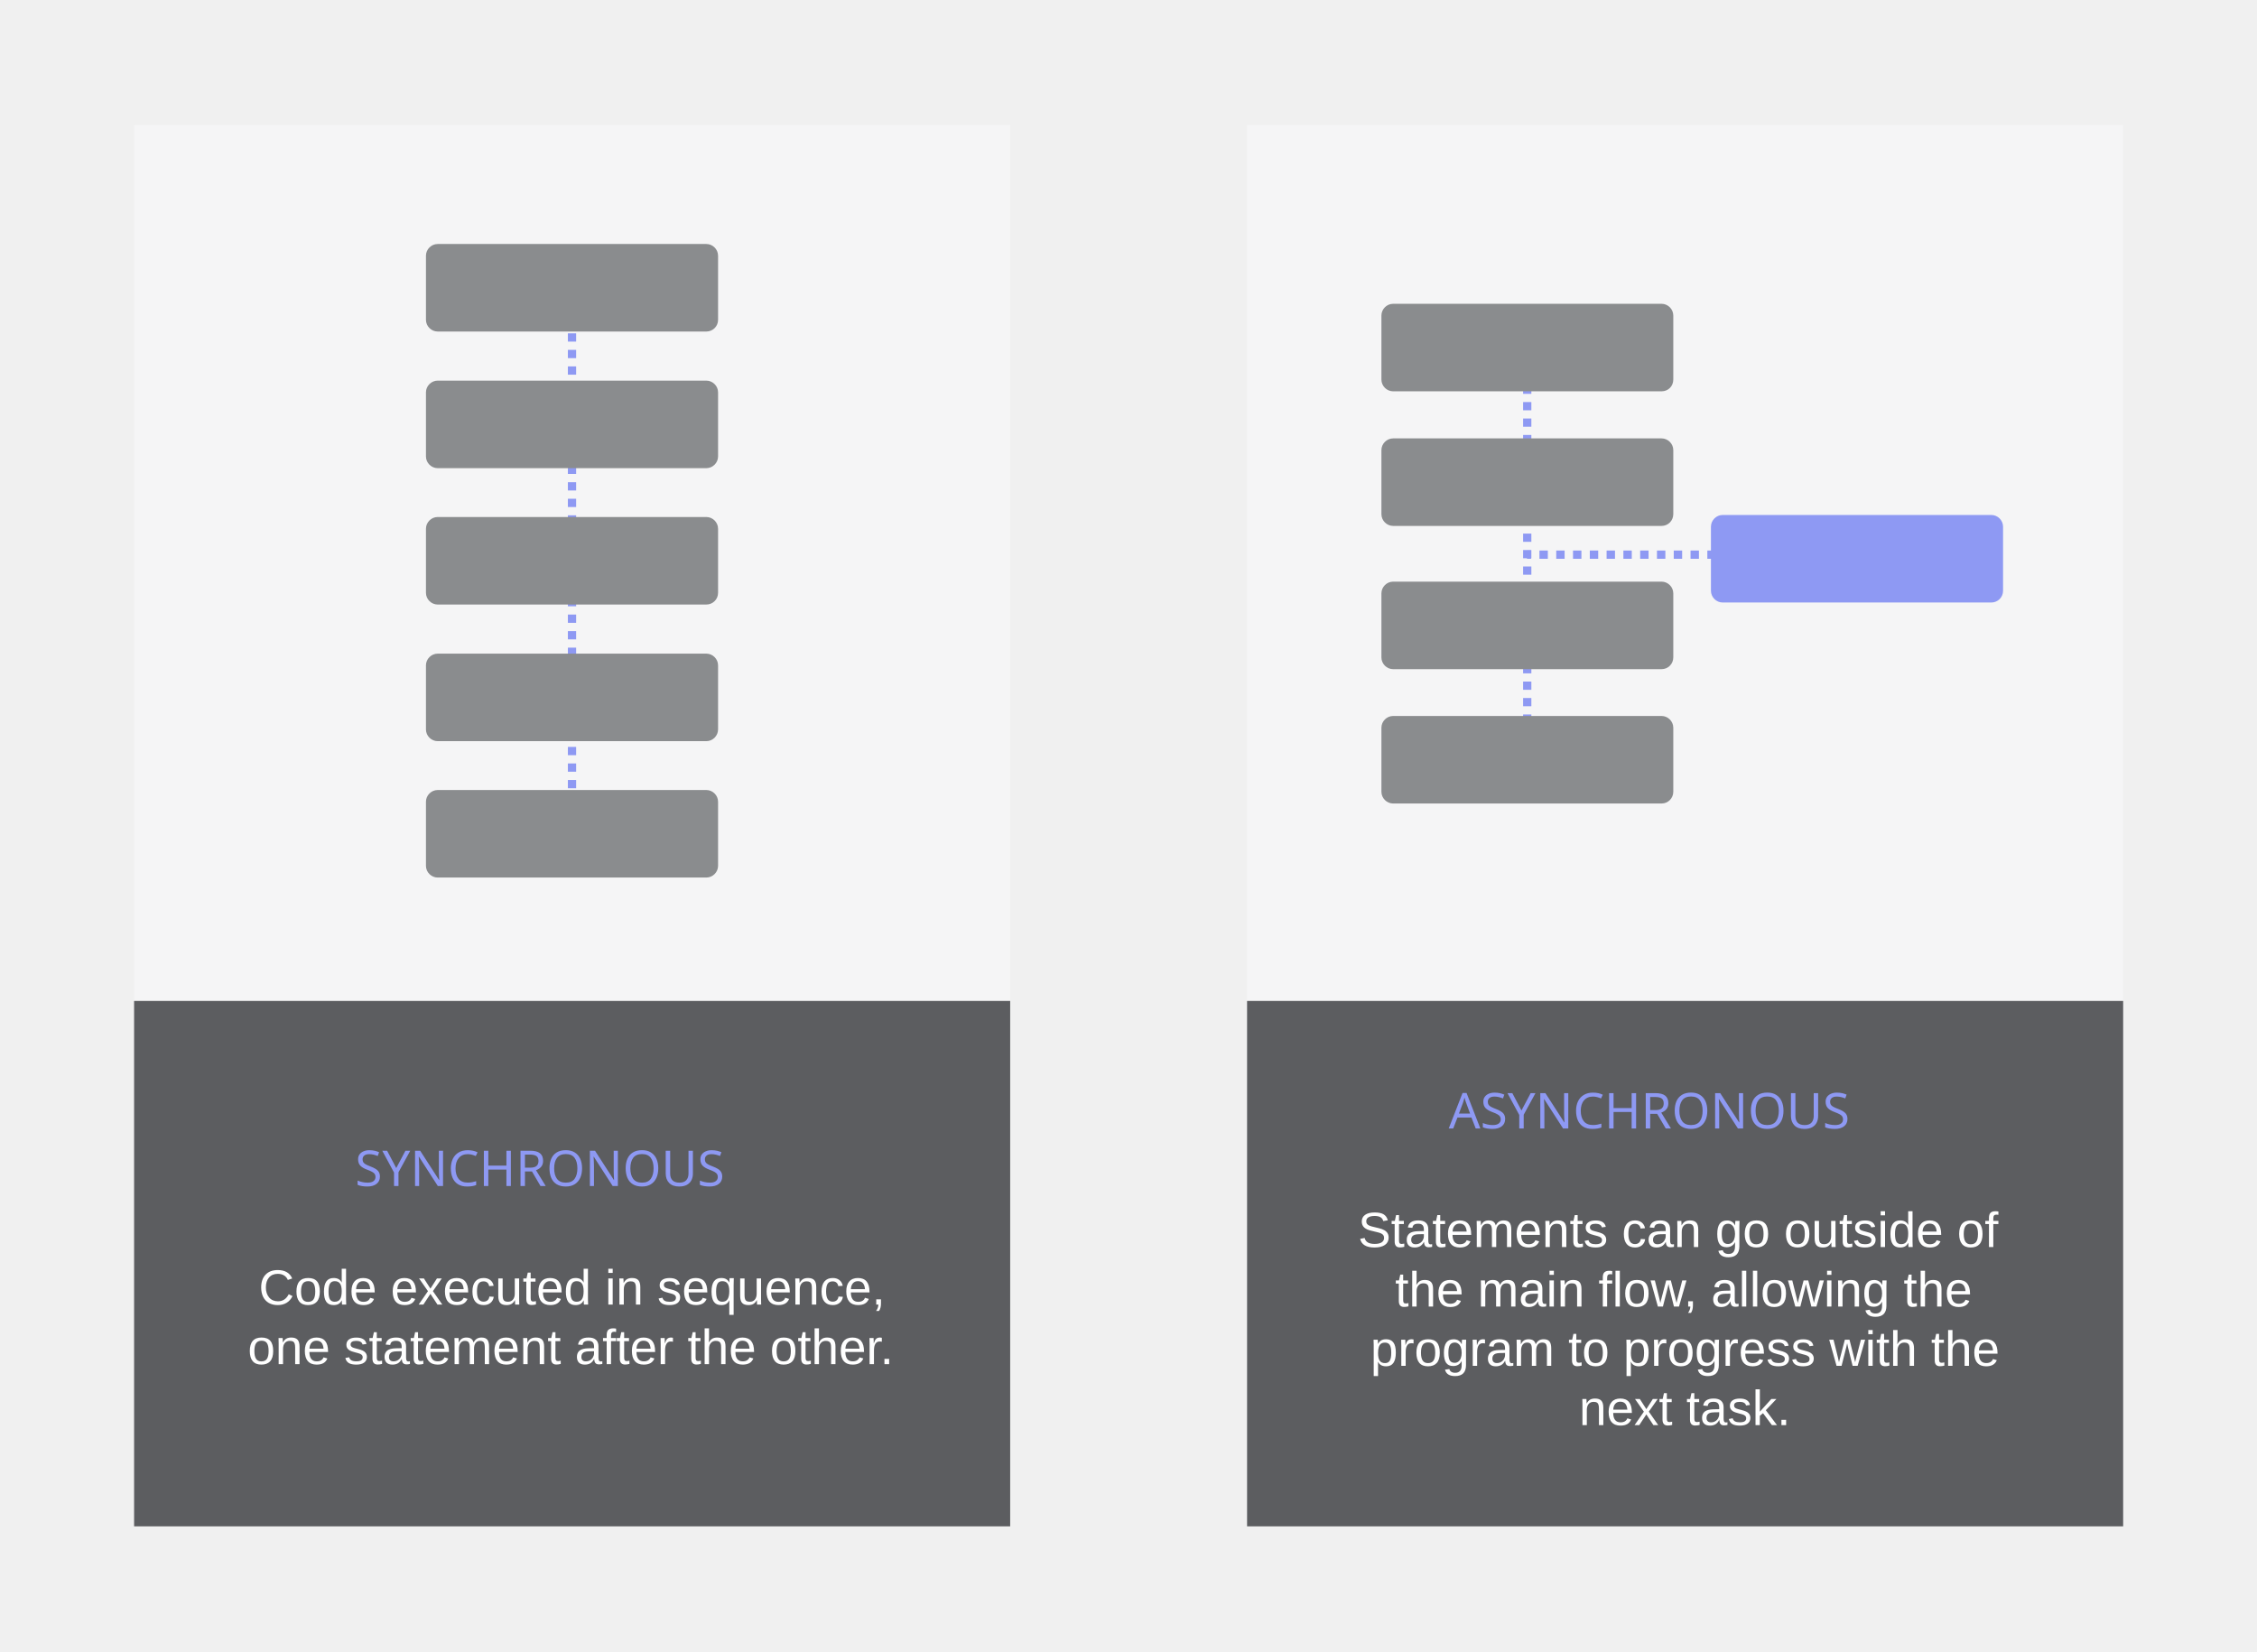
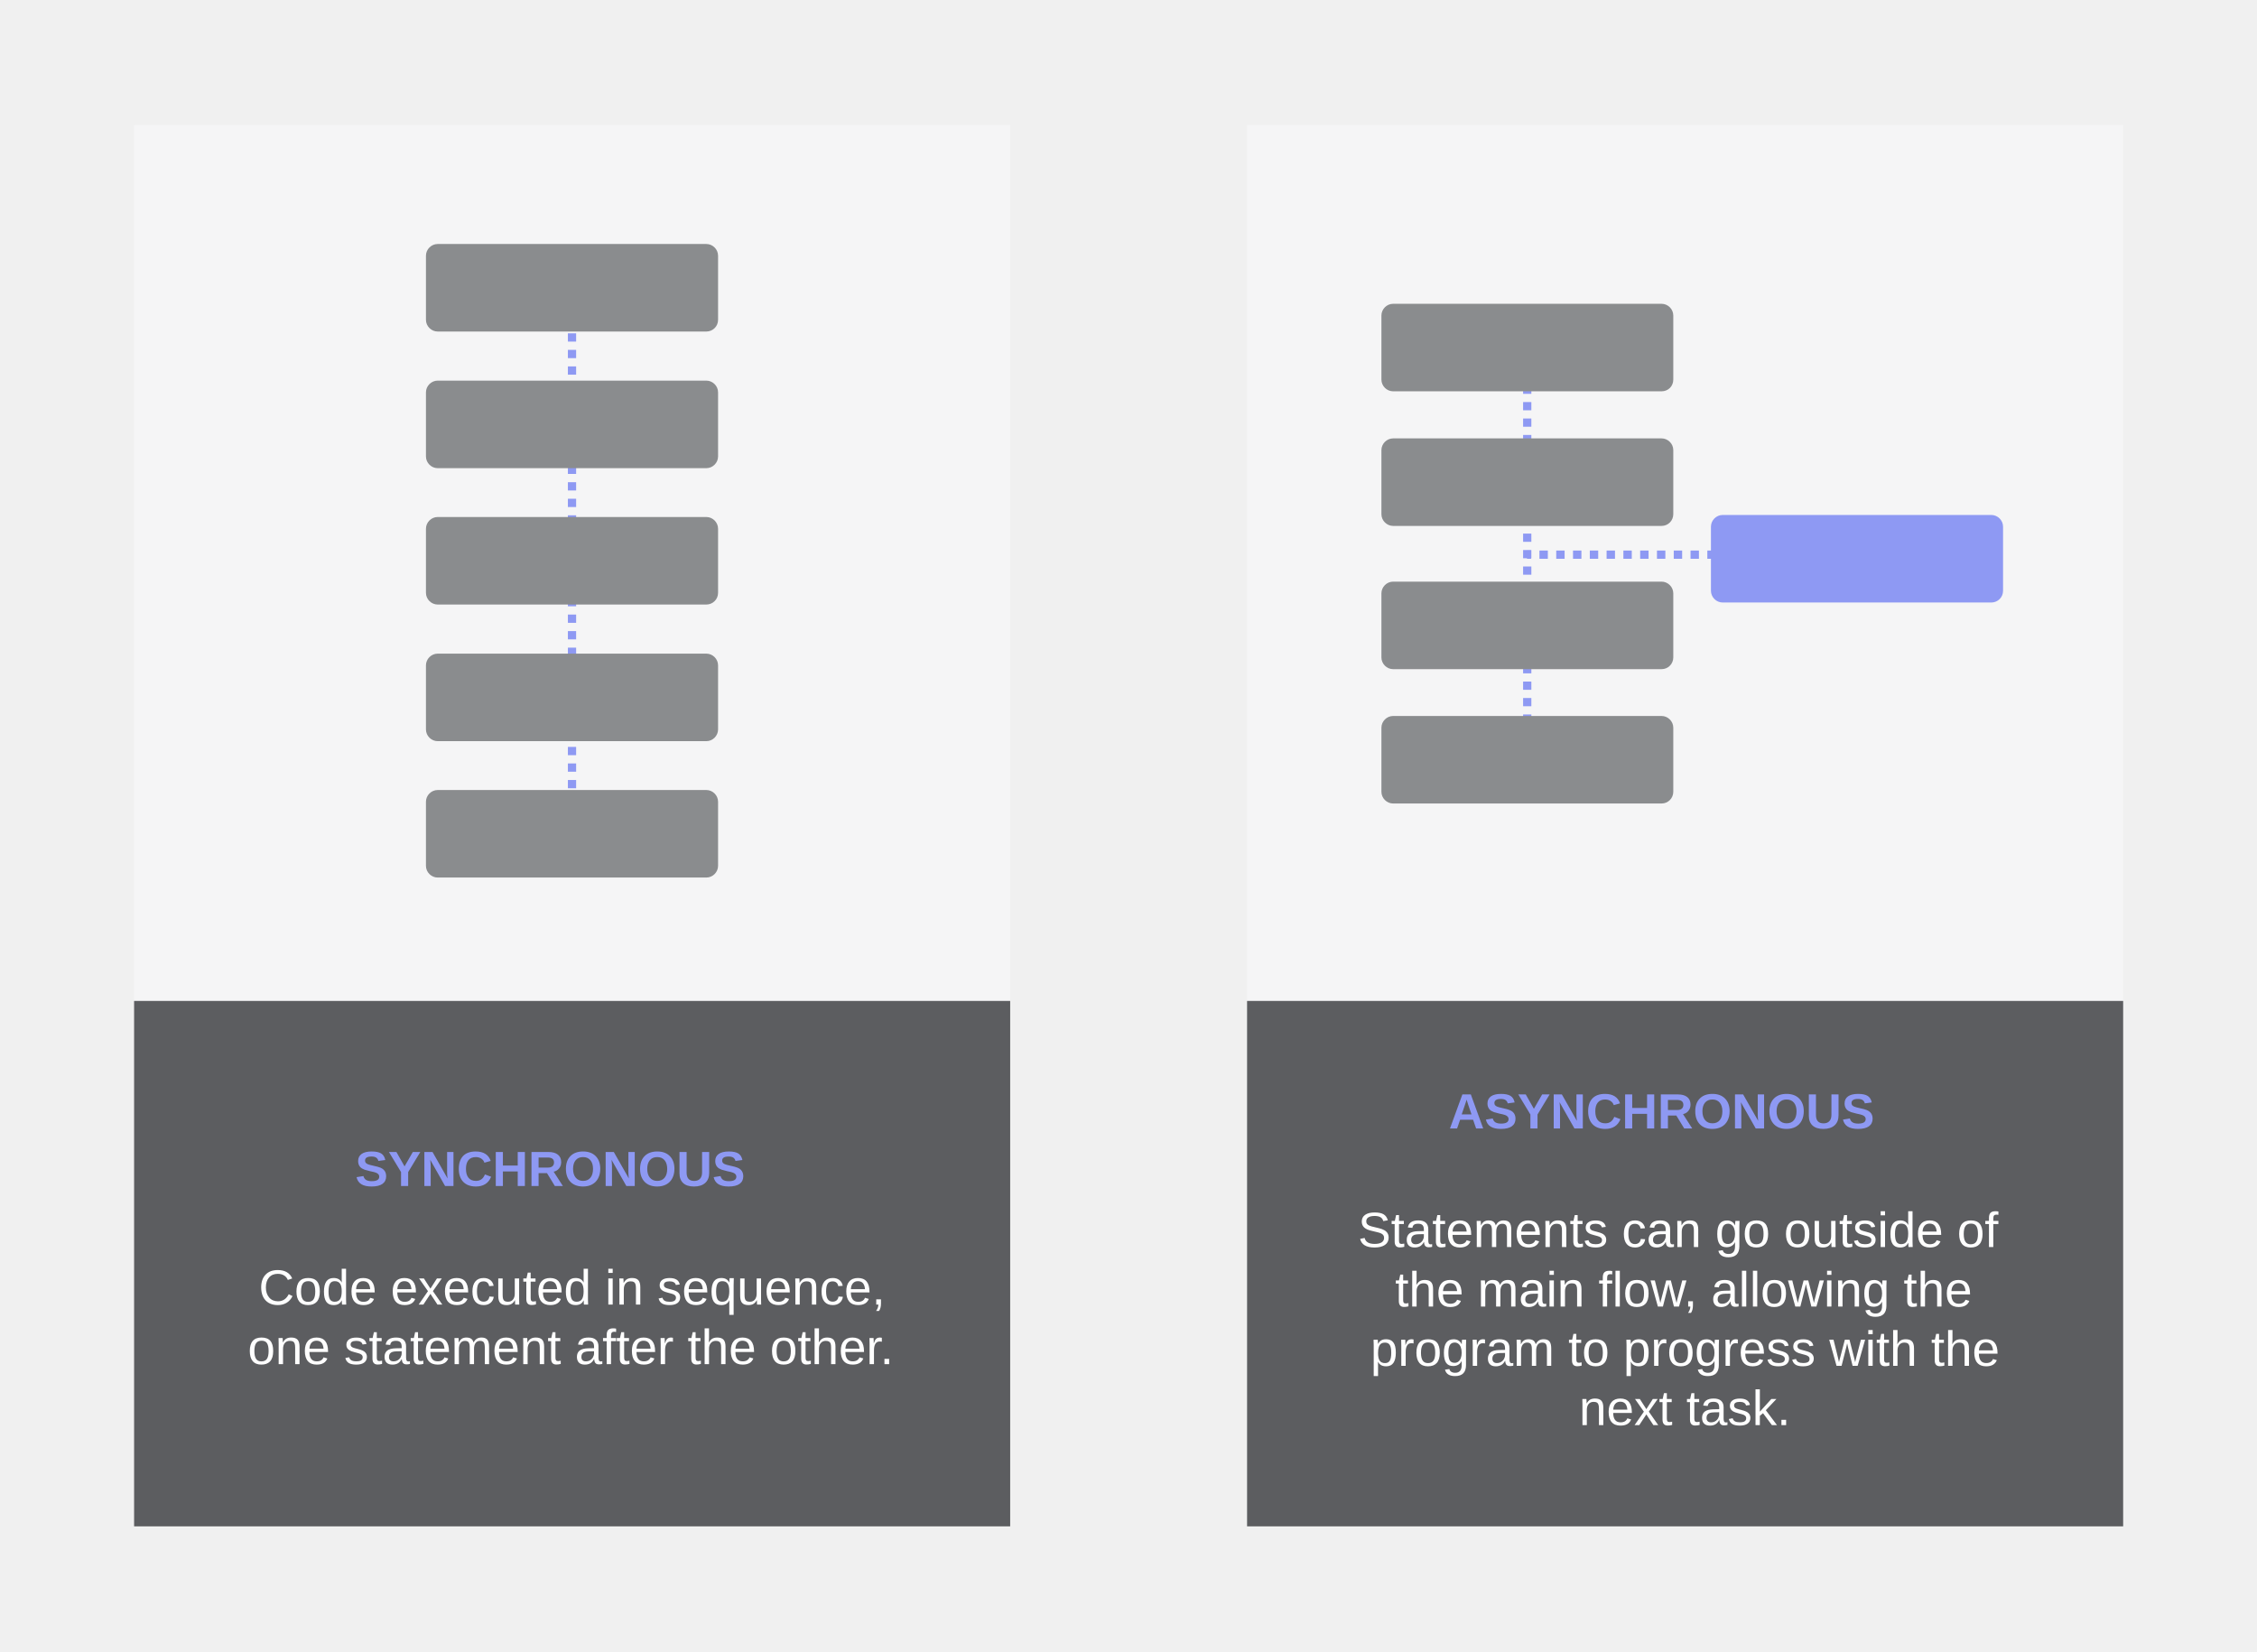
<svg xmlns="http://www.w3.org/2000/svg" version="1.1" x="0px" y="0px" viewBox="0 0 887 649" enable-background="new 0 0 887 649" xml:space="preserve">
  <g id="BASE">
    <rect id="Draw_Background" x="52.7" y="49.1" fill="#F5F5F6" width="344.3" height="344.3" />
    <rect id="Text_Background" x="52.7" y="393.4" fill="#5C5D60" width="344.3" height="206.5" />
    <rect id="Draw_Background_2_" x="490.1" y="49.1" fill="#F5F5F6" width="344.3" height="344.3" />
    <rect id="Text_Background_2_" x="490.1" y="393.4" fill="#5C5D60" width="344.3" height="206.5" />
  </g>
  <g id="Drawing">
    <path fill="#8E99F3" d="M782.6,236.8H677c-2.5,0-4.6-2.1-4.6-4.6V207c0-2.5,2.1-4.6,4.6-4.6h105.6c2.5,0,4.6,2.1,4.6,4.6v25.2   C787.2,234.8,785.1,236.8,782.6,236.8z" />
    <g>
      <g>
        <line fill="none" stroke="#8E99F3" stroke-width="3.239" stroke-miterlimit="10" x1="224.8" y1="113.1" x2="224.8" y2="114.7" />
        <line fill="none" stroke="#8E99F3" stroke-width="3.239" stroke-miterlimit="10" stroke-dasharray="3.251,3.251" x1="224.8" y1="118" x2="224.8" y2="324.4" />
        <line fill="none" stroke="#8E99F3" stroke-width="3.239" stroke-miterlimit="10" x1="224.8" y1="326.1" x2="224.8" y2="327.7" />
      </g>
    </g>
    <path fill="#8A8C8E" d="M277.6,130.3H172c-2.5,0-4.6-2.1-4.6-4.6v-25.2c0-2.5,2.1-4.6,4.6-4.6h105.6c2.5,0,4.6,2.1,4.6,4.6v25.2   C282.2,128.3,280.1,130.3,277.6,130.3z" />
    <path fill="#8A8C8E" d="M277.6,184H172c-2.5,0-4.6-2.1-4.6-4.6v-25.2c0-2.5,2.1-4.6,4.6-4.6h105.6c2.5,0,4.6,2.1,4.6,4.6v25.2   C282.2,181.9,280.1,184,277.6,184z" />
    <path fill="#8A8C8E" d="M277.6,237.6H172c-2.5,0-4.6-2.1-4.6-4.6v-25.2c0-2.5,2.1-4.6,4.6-4.6h105.6c2.5,0,4.6,2.1,4.6,4.6V233   C282.2,235.6,280.1,237.6,277.6,237.6z" />
    <path fill="#8A8C8E" d="M277.6,291.3H172c-2.5,0-4.6-2.1-4.6-4.6v-25.2c0-2.5,2.1-4.6,4.6-4.6h105.6c2.5,0,4.6,2.1,4.6,4.6v25.2   C282.2,289.2,280.1,291.3,277.6,291.3z" />
    <path fill="#8A8C8E" d="M277.6,344.9H172c-2.5,0-4.6-2.1-4.6-4.6v-25.2c0-2.5,2.1-4.6,4.6-4.6h105.6c2.5,0,4.6,2.1,4.6,4.6v25.2   C282.2,342.8,280.1,344.9,277.6,344.9z" />
    <g>
      <g>
        <line fill="none" stroke="#8E99F3" stroke-width="3.239" stroke-miterlimit="10" x1="600.2" y1="140.3" x2="600.2" y2="141.9" />
        <line fill="none" stroke="#8E99F3" stroke-width="3.239" stroke-miterlimit="10" stroke-dasharray="3.231,3.231" x1="600.2" y1="145.1" x2="600.2" y2="298.6" />
        <line fill="none" stroke="#8E99F3" stroke-width="3.239" stroke-miterlimit="10" x1="600.2" y1="300.2" x2="600.2" y2="301.8" />
      </g>
    </g>
    <path fill="#8A8C8E" d="M653,153.8H547.5c-2.5,0-4.6-2.1-4.6-4.6V124c0-2.5,2.1-4.6,4.6-4.6H653c2.5,0,4.6,2.1,4.6,4.6v25.2   C657.6,151.8,655.6,153.8,653,153.8z" />
    <path fill="#8A8C8E" d="M653,206.7H547.5c-2.5,0-4.6-2.1-4.6-4.6v-25.2c0-2.5,2.1-4.6,4.6-4.6H653c2.5,0,4.6,2.1,4.6,4.6v25.2   C657.6,204.6,655.6,206.7,653,206.7z" />
    <path fill="#8A8C8E" d="M653,263H547.5c-2.5,0-4.6-2.1-4.6-4.6v-25.2c0-2.5,2.1-4.6,4.6-4.6H653c2.5,0,4.6,2.1,4.6,4.6v25.2   C657.6,260.9,655.6,263,653,263z" />
    <path fill="#8A8C8E" d="M653,315.8H547.5c-2.5,0-4.6-2.1-4.6-4.6V286c0-2.5,2.1-4.6,4.6-4.6H653c2.5,0,4.6,2.1,4.6,4.6v25.2   C657.6,313.7,655.6,315.8,653,315.8z" />
    <g>
      <g>
        <line fill="none" stroke="#8E99F3" stroke-width="3.239" stroke-miterlimit="10" x1="600.1" y1="218" x2="601.7" y2="218" />
        <line fill="none" stroke="#8E99F3" stroke-width="3.239" stroke-miterlimit="10" stroke-dasharray="3.299,3.299" x1="605" y1="218" x2="741.9" y2="218" />
        <line fill="none" stroke="#8E99F3" stroke-width="3.239" stroke-miterlimit="10" x1="743.5" y1="218" x2="745.2" y2="218" />
      </g>
    </g>
  </g>
  <g id="Text">
    <text transform="matrix(1 0 0 1 139.5597 466.1431)">
-       <tspan x="0" y="0" fill="#8E99F3" font-family="'Arial Black','Arial Bold'" font-size="19.431px">SYNCHRONOUS</tspan>
+       <tspan x="0" y="0" fill="#8E99F3" font-family="Arial" font-weight="900" font-size="19.431px">SYNCHRONOUS</tspan>
      <tspan x="-37.9" y="46.6" fill="#FFFFFF" font-family="Arial" font-size="19.431px">Code executed in sequence,</tspan>
      <tspan x="-42.2" y="70" fill="#FFFFFF" font-family="Arial" font-size="19.431px">one statement after the other.</tspan>
    </text>
    <text transform="matrix(1 0 0 1 569.3584 443.5124)">
-       <tspan x="0" y="0" fill="#8E99F3" font-family="'Arial Black','Arial Bold'" font-size="19.431px">ASYNCHRONOUS</tspan>
+       <tspan x="0" y="0" fill="#8E99F3" font-family="Arial" font-weight="900" font-size="19.431px">ASYNCHRONOUS</tspan>
      <tspan x="-35.7" y="46.6" fill="#FFFFFF" font-family="Arial" font-size="19.431px">Statements can go outside of </tspan>
      <tspan x="-21.1" y="70" fill="#FFFFFF" font-family="Arial" font-size="19.431px">the main flow, allowing the</tspan>
      <tspan x="-30.8" y="93.3" fill="#FFFFFF" font-family="Arial" font-size="19.431px">program to progress with the</tspan>
      <tspan x="51.2" y="116.6" fill="#FFFFFF" font-family="Arial" font-size="19.431px">next task.</tspan>
    </text>
  </g>
</svg>
